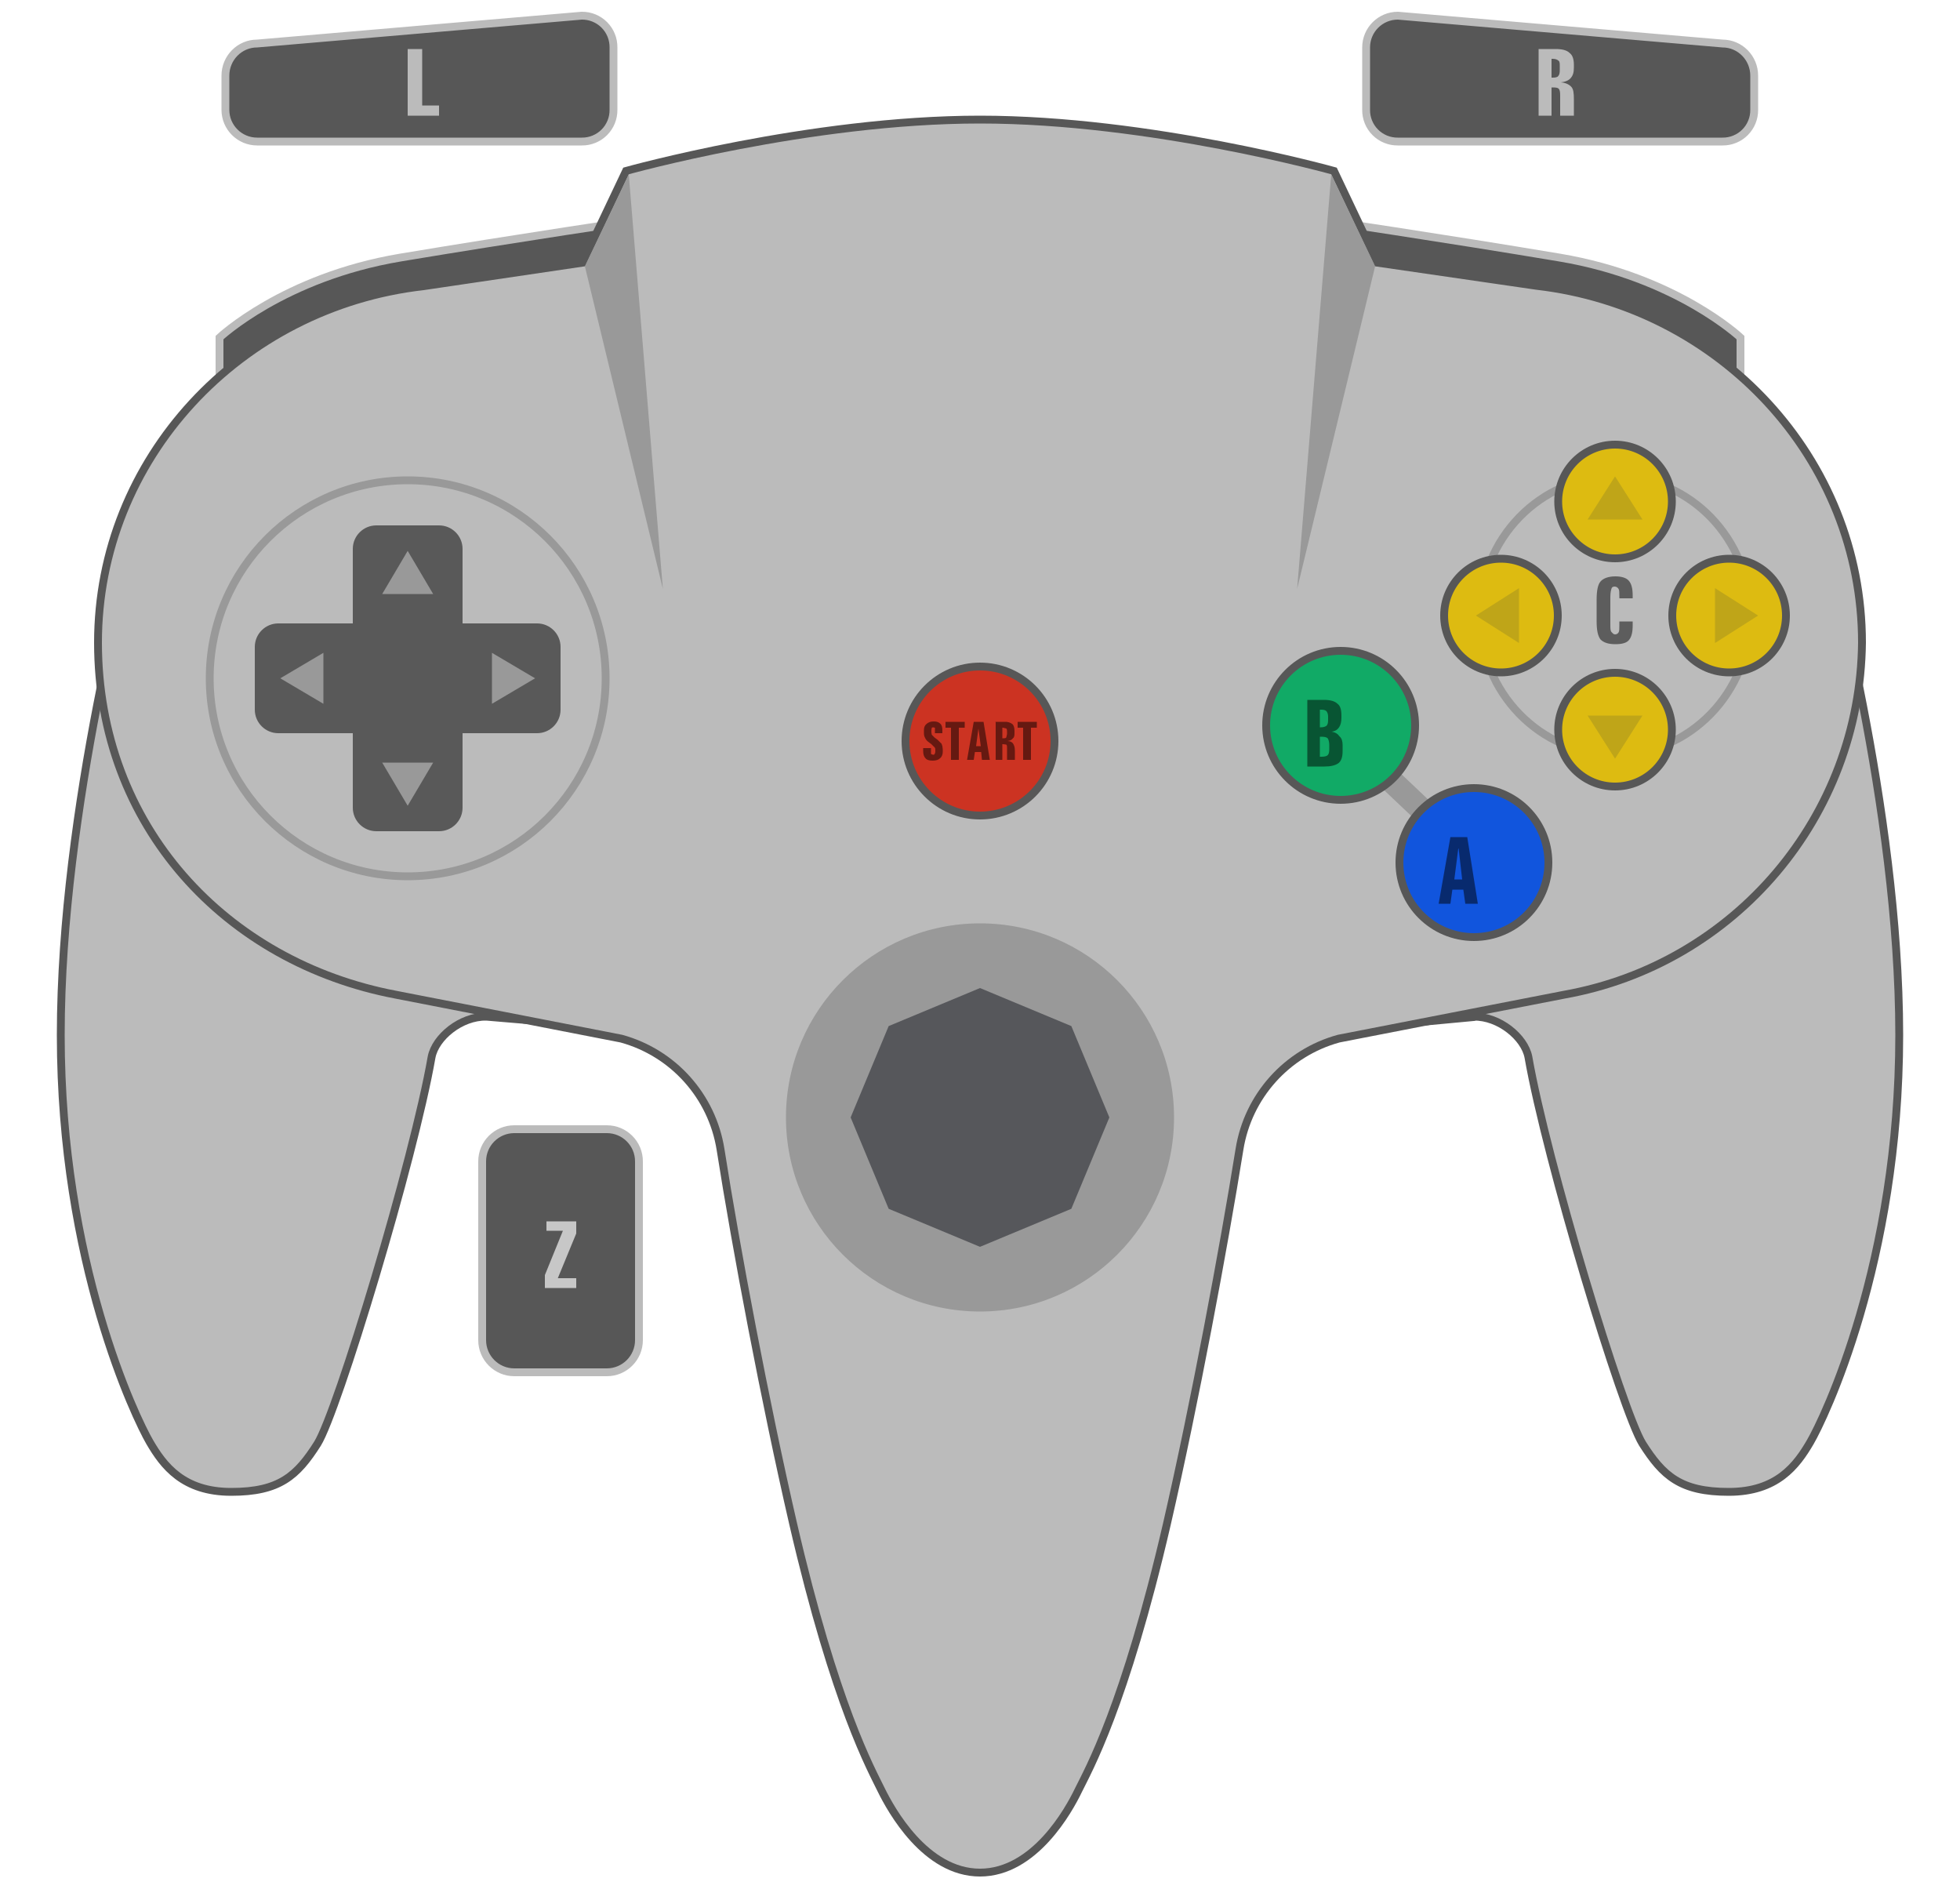
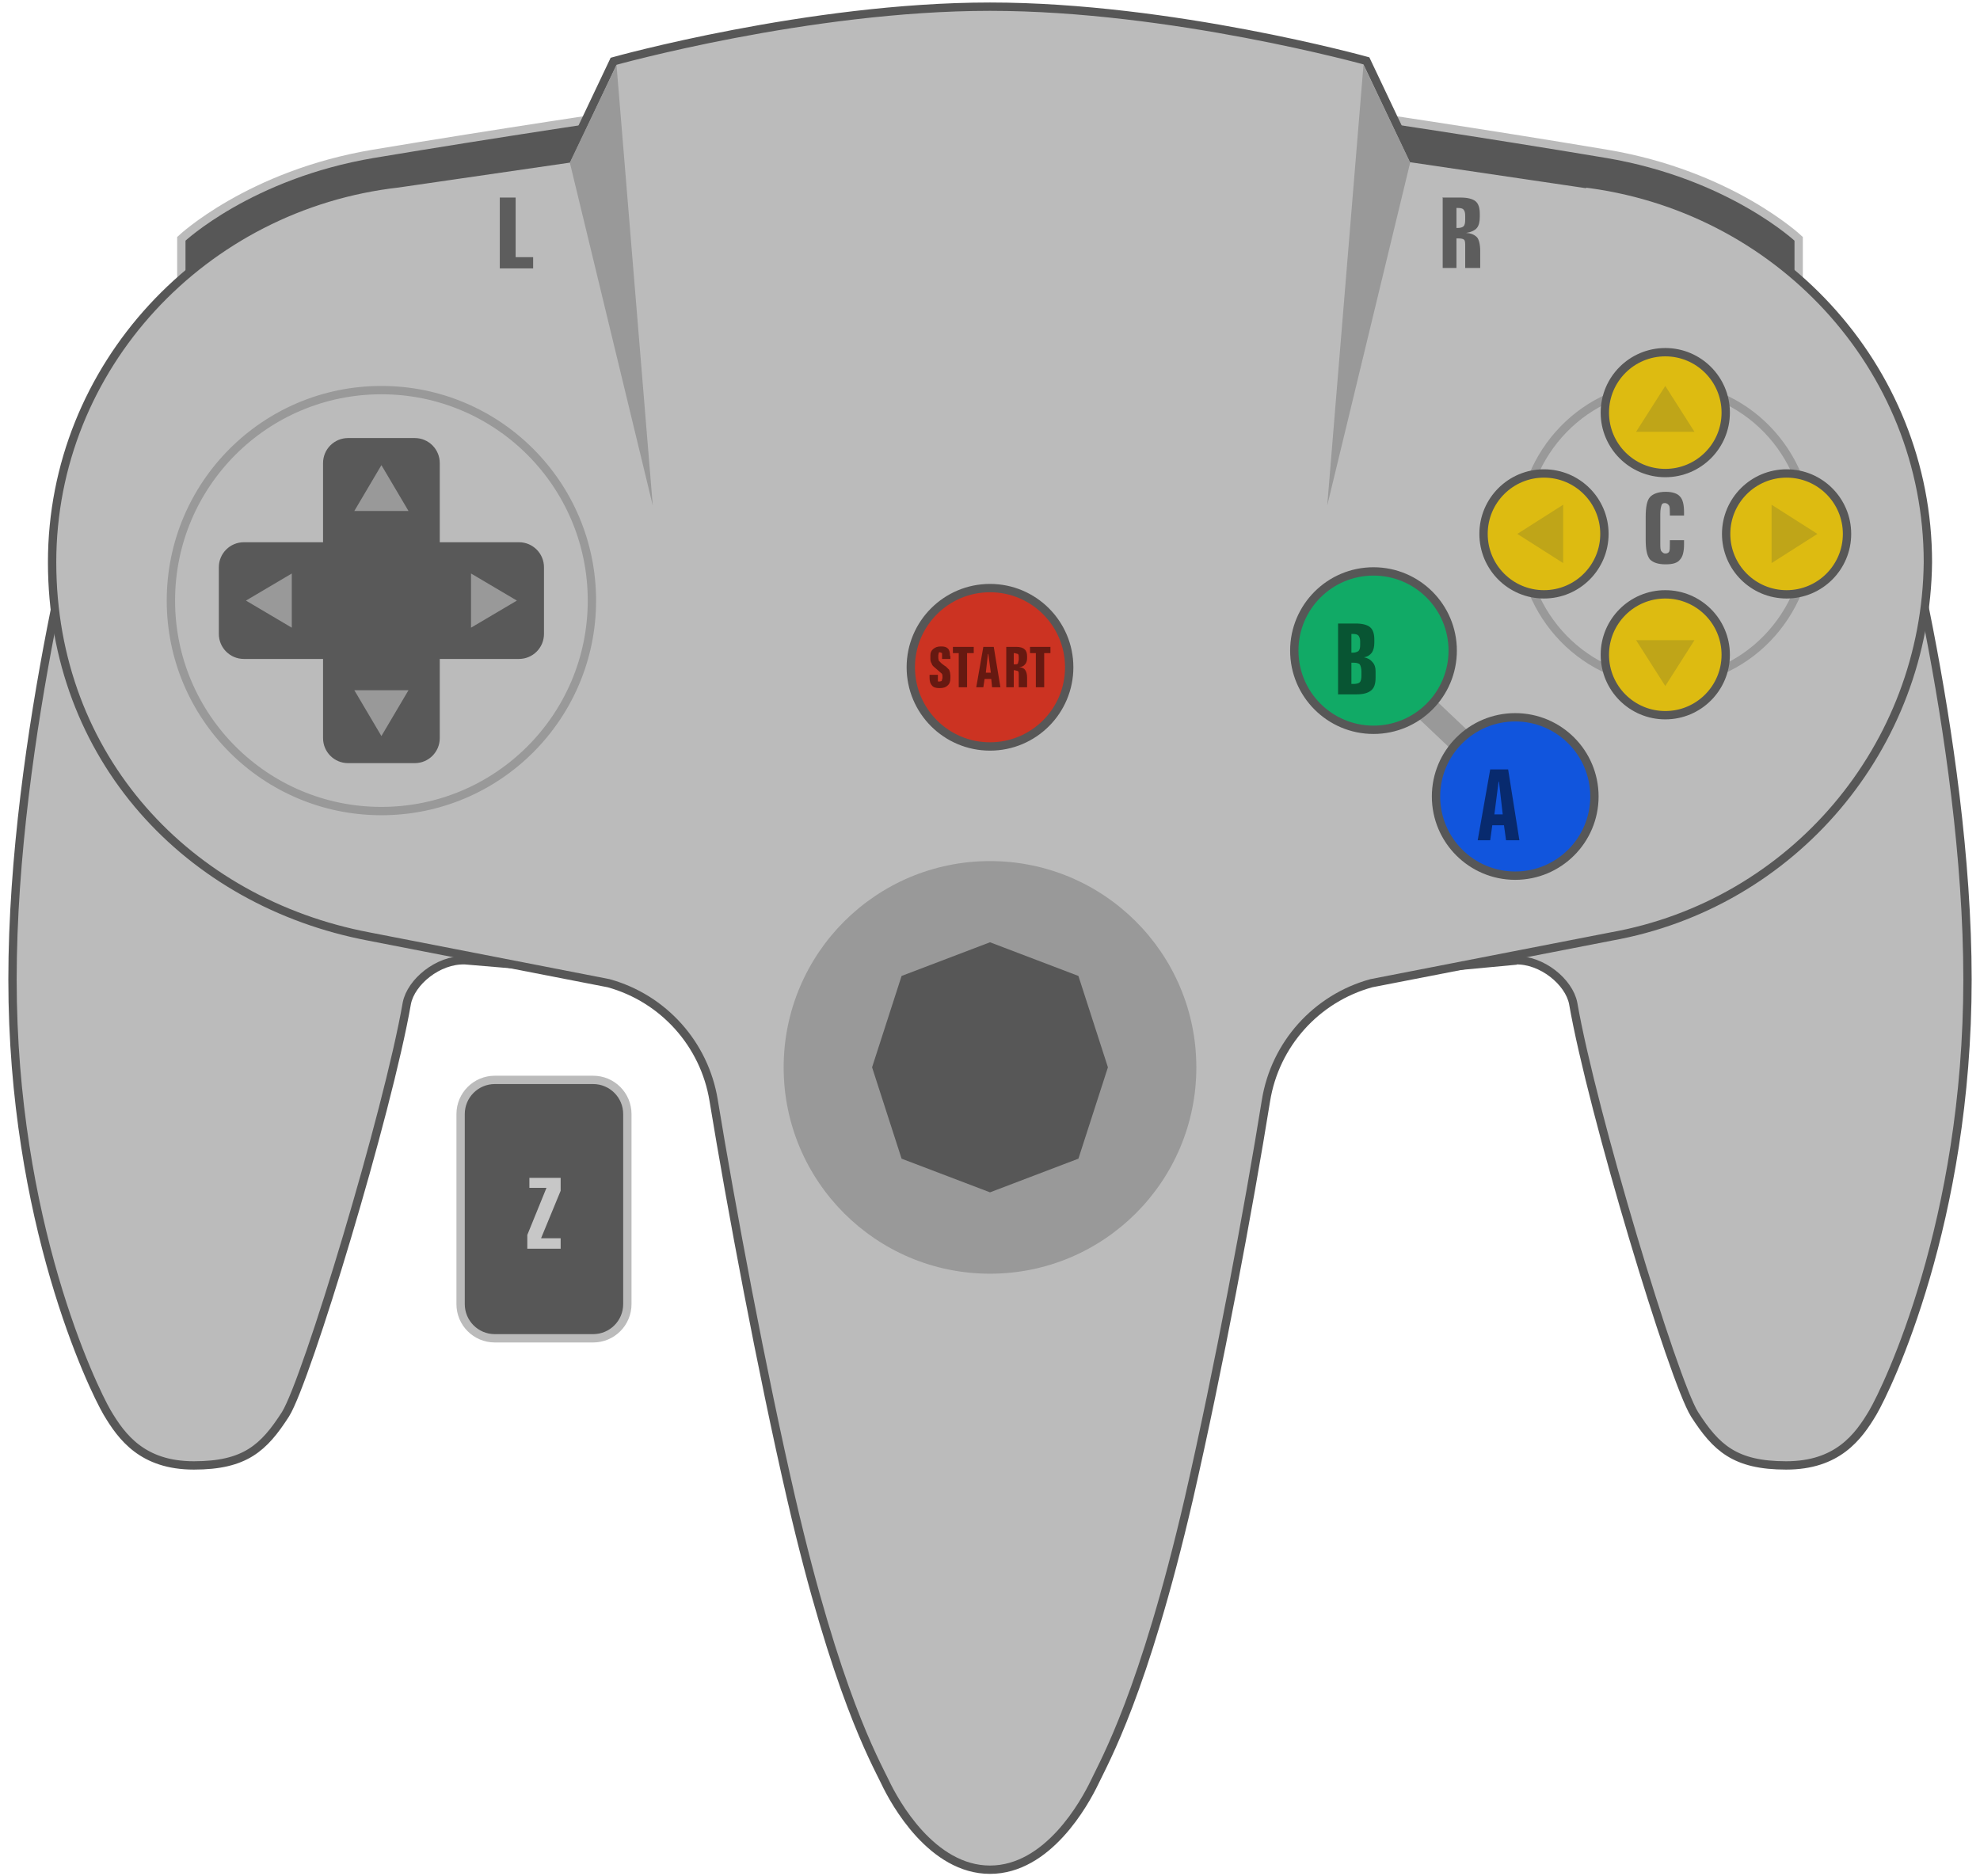
- <svg xmlns="http://www.w3.org/2000/svg" viewBox="0 0 500 480">
+ <svg xmlns="http://www.w3.org/2000/svg" viewBox="0 0 475 450">
  <defs>
-     <style>.cls-12{fill:none;stroke:#999}.cls-8{stroke:#575757}.cls-12,.cls-7,.cls-8{stroke-width:2px}.cls-15,.cls-16{fill-rule:evenodd}.cls-7{fill:#575757;stroke:#bbb}.cls-8{fill:#db1}.cls-15{fill:#999}.cls-21{fill:#595959}.cls-16{fill:#bfa518}.cls-23{opacity:.5}
+     <style>
+       .cls-1{fill:#575757}.cls-12{fill:none;stroke:#999}.cls-8{stroke:#575757}.cls-12,.cls-8{stroke-width:2px}.cls-15,.cls-1,.cls-16{fill-rule:evenodd}.cls-8{fill:#db1}.cls-15{fill:#999}.cls-20{fill:#595959}.cls-16{fill:#bfa518}.cls-22{opacity:.5}
    </style>
  </defs>
  <g id="Controller">
    <g id="triggers">
-       <rect width="40" height="62" x="123" y="288" class="cls-7" rx="8.2" ry="8.2" />
-       <path d="M57.5 27.9v-8.6c0-4.5 3.6-8.2 8.1-8.2L148.4 4a8 8 0 0 1 8.1 8.1V28a8 8 0 0 1-8.1 8.1H65.6a8.1 8.1 0 0 1-8.1-8.1Zm390 0v-8.6c0-4.5-3.6-8.2-8.1-8.2L356.6 4a8.1 8.1 0 0 0-8.1 8.1V28a8 8 0 0 0 8.1 8.1h82.8a8 8 0 0 0 8.1-8.1Z" class="cls-7" />
-       <path d="M56 108V86.1s16.3-15.4 46.1-20.4c29.9-5 61.7-9.7 61.7-9.7l5.2 33.3L56 108Z" style="fill:#575757;stroke:#bbb;stroke-width:2px;fill-rule:evenodd" />
-       <path d="M444 108V86.1s-16.3-15.4-46.1-20.4c-29.8-5-61.6-9.7-61.6-9.7L331 89.3 444 108Z" style="stroke-width:2px;fill:#575757;stroke:#bbb;fill-rule:evenodd" />
+       <rect width="40" height="62" x="110.5" y="259.1" rx="8.2" ry="8.2" style="fill:#575757;stroke:#bbb;stroke-width:2px" />
+       <path d="M43.5 79V57.3s16.3-15.4 46.1-20.4c29.9-5 61.7-9.7 61.7-9.7l5.2 33.3-113 18.7Z" style="fill:#575757;stroke:#bbb;stroke-width:2px;fill-rule:evenodd" />
+       <path d="M431.5 79V57.3s-16.3-15.4-46.1-20.4c-29.8-5-61.6-9.7-61.6-9.7l-5.3 33.3 113 18.7Z" style="stroke-width:2px;fill:#575757;stroke:#bbb;fill-rule:evenodd" />
    </g>
    <g id="shell">
-       <path d="M124 259.3c-6.4-.1-12.9 5.2-13.9 10.3-4.6 26.4-24 90.4-29.1 98.6-5.2 8.2-9.7 12.3-22 12.3s-17.3-6.7-20.8-12.7c-3.5-6-22.7-45.7-22.7-103.8S34 139.5 34 139.5h216l-61.9 125.2-64-5.4Zm252 0c6.4-.1 12.9 5.2 13.9 10.3 4.6 26.4 24 90.4 29.1 98.6 5.2 8.2 9.7 12.3 22 12.3s17.3-6.7 20.8-12.7c3.5-6 22.7-45.7 22.7-103.8 0-58.2-18.5-124.5-18.5-124.5H250l61.9 125.9 64-6Z" style="fill:#bbb;fill-rule:evenodd;stroke-width:2px;stroke:#575757" />
-       <path d="M392 72.9 351.4 67l-11.1-23.4S293.5 30.5 250 30.5s-90.3 13.1-90.3 13.1L148.6 67 108 73c-46.7 5.3-83 44-83 90.9s32.7 81.6 76 89.8l57.5 11.2a35 35 0 0 1 25.3 28.2c4 25.5 11.4 64.6 18.5 95.4 10.8 46.7 20.1 63 22.5 68 2.5 5.1 11.3 21.1 25.2 21.1s22.7-16 25.1-21c2.5-5.1 11.8-21.4 22.6-68 7.1-30.9 14.4-70 18.5-95.5a35 35 0 0 1 25.3-28.2l57.5-11.2a92.2 92.2 0 0 0 76-89.8c0-47-36.3-85.6-83-91Z" style="stroke-width:2px;fill:#bbb;fill-rule:evenodd;stroke:#575757" />
-       <path d="m349.5 194 19 18" style="fill:none;stroke:#999;stroke-width:6px" />
-       <circle cx="104" cy="173" r="50.5" style="stroke-width:2px;fill:none;stroke:#999" />
-       <circle cx="250" cy="285" r="49.5" style="fill:#999" />
-       <path d="m149.2 67.9 19.9 82.3-8.7-105.7-11.2 23.4zm201.6 0-19.9 82.3 8.7-105.7 11.2 23.4z" class="cls-15" />
-       <ellipse cx="412" cy="157" rx="34.5" ry="35.5" style="stroke-width:1.99px;fill:none;stroke:#999" />
-       <path d="m250 252-23.3 9.7L217 285l9.7 23.3L250 318l23.3-9.7L283 285l-9.7-23.3L250 252z" style="fill:#56575b;fill-rule:evenodd" />
+       <path d="M111.5 230.4c-6.4-.2-12.9 5.2-13.9 10.3-4.6 26.4-24 90.4-29.1 98.6-5.2 8.1-9.7 12.3-22 12.3s-17.3-6.8-20.8-12.7C22.2 332.9 3 293.2 3 235s18.5-124.4 18.5-124.4h216l-61.9 125.2-64-5.4Zm252 0c6.4-.2 12.9 5.2 13.9 10.3 4.6 26.4 24 90.4 29.1 98.6 5.2 8.1 9.7 12.3 22 12.3s17.3-6.8 20.8-12.7c3.5-6 22.7-45.7 22.7-103.9 0-58.1-18.5-124.4-18.5-124.4h-216l61.9 125.9 64-6Z" style="fill:#bbb;fill-rule:evenodd;stroke-width:2px;stroke:#575757" />
+       <path d="m379.5 44-40.6-6-11.1-23.4s-46.8-13-90.3-13-90.3 13.1-90.3 13.1l-11.1 23.4L95.5 44c-46.7 5.3-83 44-83 90.9s32.7 81.6 76 89.8l57.5 11.2a35 35 0 0 1 25.2 28.1c4.2 25.6 11.5 64.7 18.6 95.5 10.8 46.7 20.1 63 22.5 68 2.4 5.1 11.3 21.1 25.2 21.1s22.7-16 25.1-21c2.4-5.1 11.8-21.4 22.6-68 7.1-30.9 14.4-70 18.5-95.5a35 35 0 0 1 25.3-28.2l57.5-11.2a92.2 92.2 0 0 0 76-89.8c0-47-36.3-85.6-83-91Z" style="stroke-width:2px;fill:#bbb;fill-rule:evenodd;stroke:#575757" />
+       <path d="m337 165.1 19 18" style="fill:none;stroke:#999;stroke-width:6px" />
+       <circle cx="91.5" cy="144.1" r="50.5" style="stroke-width:2px;fill:none;stroke:#999" />
+       <circle cx="237.5" cy="256.1" r="49.5" style="fill:#999" />
+       <path d="m136.7 39 19.9 82.3-8.7-105.7L136.7 39zm201.6 0-19.9 82.3 8.7-105.7L338.3 39z" class="cls-15" />
+       <ellipse cx="399.5" cy="128.1" rx="34.5" ry="35.5" style="stroke-width:2px;fill:none;stroke:#999" />
+       <polygon class="cls-1" points="237.5 226.08 216.29 234.16 209.21 256.08 216.29 278 237.5 286.08 258.71 278 265.79 256.08 258.71 234.16 237.5 226.08" />
    </g>
    <g id="buttons1">
-       <circle cx="104.2" cy="173.7" r="7.7" style="fill:#9e9ca1" />
-       <circle cx="250" cy="189" r="19" style="stroke-width:2px;stroke:#575757;fill:#c32" />
-       <circle cx="376" cy="220" r="19" style="fill:#15d;stroke-width:2px;stroke:#575757" />
-       <circle cx="342" cy="185" r="19" style="fill:#1a6;stroke-width:2px;stroke:#575757" />
-       <rect width="78" height="28" x="65" y="159" class="cls-21" rx="6" ry="6" />
-       <rect width="28" height="78" x="90" y="134" class="cls-21" rx="6" ry="6" />
-       <circle cx="441.1" cy="157" r="14.5" class="cls-8" />
-       <circle cx="382.9" cy="157" r="14.5" class="cls-8" />
-       <circle cx="412" cy="127.9" r="14.5" class="cls-8" />
-       <circle cx="412" cy="186.1" r="14.5" class="cls-8" />
+       <circle cx="91.7" cy="144.8" r="7.7" style="fill:#9e9ca1" />
+       <circle cx="237.5" cy="160.1" r="19" style="fill:#c32;stroke-width:2px;stroke:#575757" />
+       <circle cx="363.5" cy="191.1" r="19" style="fill:#15d;stroke-width:2px;stroke:#575757" />
+       <circle cx="329.5" cy="156.1" r="19" style="fill:#1a6;stroke-width:2px;stroke:#575757" />
+       <rect width="78" height="28" x="52.5" y="130.1" class="cls-20" rx="6" ry="6" />
+       <rect width="28" height="78" x="77.5" y="105.1" class="cls-20" rx="6" ry="6" />
+       <circle cx="428.6" cy="128.1" r="14.5" class="cls-8" />
+       <circle cx="370.4" cy="128.1" r="14.5" class="cls-8" />
+       <circle cx="399.5" cy="99" r="14.5" class="cls-8" />
+       <circle cx="399.5" cy="157.1" r="14.5" class="cls-8" />
    </g>
    <g id="letters">
-       <path d="M104 12.5h3.7v14.4h4.3v2.6h-8v-17Zm288.5 0h4.3c1.7 0 2.9.3 3.6 1 .7.5 1.1 1.5 1.1 3v.7c0 1.2-.2 2-.8 2.7-.5.6-1.4 1-2.6 1.1 1.3.1 2.1.5 2.7 1.1s.7 1.7.7 3.2v4.2H398v-5.2c0-.9-.1-1.4-.4-1.7-.2-.2-.7-.3-1.4-.3h-.4v7.2h-3.3v-17Zm3.3 2.5v4.8h.3c.7 0 1.2-.1 1.4-.4.3-.3.4-.8.4-1.5v-1c0-.7 0-1.2-.3-1.4-.3-.3-.8-.5-1.5-.5h-.3Z" style="fill:#bbb" />
-       <path d="m82.5 179.5-11-6.5 11-6.5v13z" class="cls-15" />
-       <path d="M139.4 311.5h7.6v3.1l-4.7 11.4h4.7v2.5h-8v-3.3l4.6-11.3h-4.2v-2.4Z" style="fill:#c7c7c7" />
-       <path d="M240.4 186.3v.7h-1.9v-1.4l-.5-.1-.3.1-.1.6v.6l.1.6.7.7.8.6.2.2.8.8.2.6.1.8v.6c0 .7-.2 1.3-.7 1.7-.4.4-1 .6-1.9.6s-1.5-.2-1.8-.6c-.4-.4-.6-1-.6-1.9v-.7h2v1.5l.5.2c.2 0 .4 0 .4-.2.1-.1.2-.3.2-.7v-.3c0-.3 0-.5-.2-.7l-.8-.8-.8-.6c-.4-.3-.7-.7-.8-1-.2-.3-.3-.7-.3-1.2v-.8c0-.7.2-1.2.7-1.6s1-.6 1.8-.6 1.3.2 1.7.6.5 1 .5 1.7Zm.8-2.2h4.9v1.5h-1.5v8.2h-2v-8.2h-1.4v-1.5Zm7.2 0h2.5l1.6 9.7h-2l-.2-2h-1.6l-.3 2h-1.7l1.7-9.7Zm1.2 1.7-.6 4.5h1.2l-.6-4.5Zm4.3-1.7h2.4a3 3 0 0 1 2 .6c.3.3.5.9.5 1.7v.4c0 .7 0 1.2-.4 1.5-.3.4-.7.6-1.4.7.7 0 1.2.3 1.4.6.3.4.5 1 .5 1.9v2.3h-2v-3c0-.4 0-.7-.2-.9l-.8-.1h-.2v4H254v-9.6Zm1.8 1.5v2.7h.2c.4 0 .6 0 .8-.2l.2-.9v-.5c0-.4 0-.7-.2-.9l-.8-.2h-.2Zm3.9-1.5h4.9v1.5H263v8.2h-2v-8.2h-1.4v-1.5ZM370 213.5h4.3l2.7 17h-3.2l-.5-3.6h-2.8l-.5 3.6h-3l3-17Zm2 3-1 7.8h2l-.9-7.9Zm-38.5-38h4.2c1.6 0 2.8.3 3.5 1 .7.5 1 1.5 1 3v.6c0 1-.2 1.8-.6 2.4-.4.6-1 1-1.9 1.1 1 .2 1.6.6 2 1.2.6.5.8 1.3.8 2.2v1.6c0 1.4-.3 2.4-1 3-.8.6-2 .9-3.6.9h-4.4v-17Zm3.2 2.5v4.5h.3c.7 0 1.1-.2 1.4-.4.3-.3.4-.8.4-1.4v-1c0-.6-.2-1-.4-1.3-.3-.3-.7-.4-1.4-.4h-.3Zm0 6.9v5.1h.4c.7 0 1.3-.1 1.6-.4s.4-.8.4-1.6v-1c0-.8-.2-1.4-.4-1.7-.3-.3-.9-.4-1.6-.4h-.4Z" class="cls-23" />
-       <path d="M437.5 164v-14l11 7-11 7zm-50-14-11 7 11 7v-14z" class="cls-16" />
-       <path d="M416.5 152v.6h-3.4v-.4c0-1 0-1.7-.2-2s-.5-.6-1-.6-.7.2-.8.5-.3 1-.3 2.1v7c0 1 0 1.7.3 2s.5.6.9.6.7-.2.9-.5.2-1 .2-1.8v-1h3.4v1c0 1.8-.3 3-1 3.8-.6.7-1.8 1-3.4 1-1.8 0-3-.4-3.8-1.2-.7-.9-1-2.4-1-4.7V153c0-2.3.3-3.9 1-4.7s2-1.3 3.8-1.3c1.6 0 2.8.4 3.4 1.1.7.8 1 2 1 3.8Z" class="cls-23" />
-       <path d="m405 182.5 7 11 7-11h-14zm14-50h-14l7-11 7 11z" class="cls-16" />
-       <path d="m110.5 194.5-6.5 11-6.5-11h13zm-6.5-54 6.5 11h-13l6.5-11zm32.5 32.5-11 6.5v-13l11 6.5z" class="cls-15" />
+       <path d="M120 47.4h3.7v14.3h4.2v2.7h-8v-17Zm226 0h4.4c1.6 0 2.9.3 3.6.9.7.6 1 1.6 1 3v.7c0 1.2-.2 2.1-.7 2.7-.5.6-1.4 1-2.6 1.2 1.2 0 2.1.5 2.6 1s.8 1.8.8 3.3v4.1h-3.6v-5.2c0-.8 0-1.4-.3-1.6-.2-.2-.7-.3-1.4-.3h-.4v7.1h-3.3v-17Zm3.4 2.5v4.8h.3c.7 0 1.2-.2 1.4-.4.3-.3.4-.8.4-1.6v-.9c0-.7-.1-1.2-.4-1.5-.2-.3-.7-.4-1.4-.4h-.3Z" class="cls-22" />
+       <path d="m70 150.6-11-6.5 11-6.5v13z" class="cls-15" />
+       <path d="M126.9 282.6h7.6v3.1l-4.7 11.4h4.7v2.5h-8v-3.3l4.6-11.3H127v-2.4Z" style="fill:#c7c7c7" />
+       <path d="M228 157.4v.7h-2v-1.4l-.5-.2c-.2 0-.3 0-.3.2l-.1.5v.7l.1.6.7.7.8.6.2.1.8.8.2.6.1.8v.6c0 .8-.2 1.4-.7 1.8-.4.4-1 .6-1.9.6s-1.5-.2-1.8-.6c-.4-.4-.6-1-.6-1.9v-.7h2v1.5c0 .2.3.1.5.1l.4-.1.2-.7v-.3c0-.3 0-.6-.2-.8l-.8-.7-.8-.7c-.4-.3-.7-.6-.8-1a2 2 0 0 1-.3-1.1v-.9c0-.6.2-1.1.7-1.5s1-.6 1.8-.6 1.3.1 1.7.5.5 1 .5 1.8Zm.7-2.2h4.9v1.5H232v8.2h-2v-8.2h-1.4v-1.5Zm7.3 0h2.4l1.6 9.7h-2l-.2-2h-1.6l-.3 2h-1.7l1.7-9.7Zm1 1.7-.5 4.5h1.2l-.6-4.5Zm4.4-1.7h2.4c.9 0 1.6.2 2 .6.4.3.6.9.6 1.7v.4c0 .7-.2 1.2-.5 1.5-.3.4-.7.6-1.4.7.7 0 1.2.3 1.4.6.3.4.5 1 .5 1.9v2.3h-2v-3c0-.4 0-.7-.2-.9l-.8-.2h-.2v4.1h-1.8v-9.7Zm1.8 1.5v2.7h.2c.4 0 .6 0 .8-.2l.2-.9v-.5c0-.4 0-.7-.2-.9l-.8-.2h-.2Zm3.9-1.5h4.9v1.5h-1.5v8.2h-2v-8.2h-1.4v-1.5Zm110.4 29.4h4.3l2.7 17h-3.2l-.5-3.6H358l-.5 3.6h-3l3-17Zm2 3-1 7.8h2l-.9-7.9Zm-38.5-38h4.2c1.6 0 2.8.3 3.5.9.7.6 1 1.6 1 3v.7c0 1-.2 1.8-.6 2.4-.4.5-1 1-1.9 1.1 1 .2 1.6.6 2 1.1.6.6.8 1.4.8 2.3v1.5c0 1.4-.3 2.4-1 3-.8.7-2 1-3.6 1H321v-17Zm3.2 2.5v4.5h.3c.7 0 1.1-.2 1.4-.4.3-.3.4-.8.4-1.4v-1c0-.6-.2-1-.4-1.3-.3-.3-.7-.4-1.4-.4h-.3Zm0 6.9v5.1h.4c.7 0 1.3-.1 1.6-.4s.4-.9.4-1.6v-1c0-.8-.2-1.4-.4-1.7-.3-.3-.9-.4-1.6-.4h-.4Z" class="cls-22" />
+       <path d="M425 135.1v-14l11 7-11 7zm-50-14-11 7 11 7v-14z" class="cls-16" />
+       <path d="M404 123v.7h-3.4v-.4c0-1 0-1.7-.2-2s-.5-.6-1-.6-.7.2-.8.5-.3 1-.3 2.1v7c0 1 0 1.7.3 2s.5.5.9.5.7-.1.9-.4.2-1 .2-1.9v-.9h3.4v1c0 1.7-.3 3-1 3.7-.6.8-1.8 1.1-3.4 1.1-1.8 0-3-.4-3.8-1.2-.7-.9-1-2.4-1-4.7V124c0-2.3.3-3.9 1-4.7s2-1.3 3.8-1.3c1.6 0 2.8.4 3.4 1.1.7.7 1 2 1 3.8Z" class="cls-22" />
+       <path d="m392.5 153.6 7 11 7-11h-14zm14-50h-14l7-11 7 11z" class="cls-16" />
+       <path d="m98 165.6-6.5 11-6.5-11h13zm-6.5-54 6.5 11H85l6.5-11zm32.5 32.5-11 6.5v-13l11 6.5z" class="cls-15" />
    </g>
  </g>
</svg>
